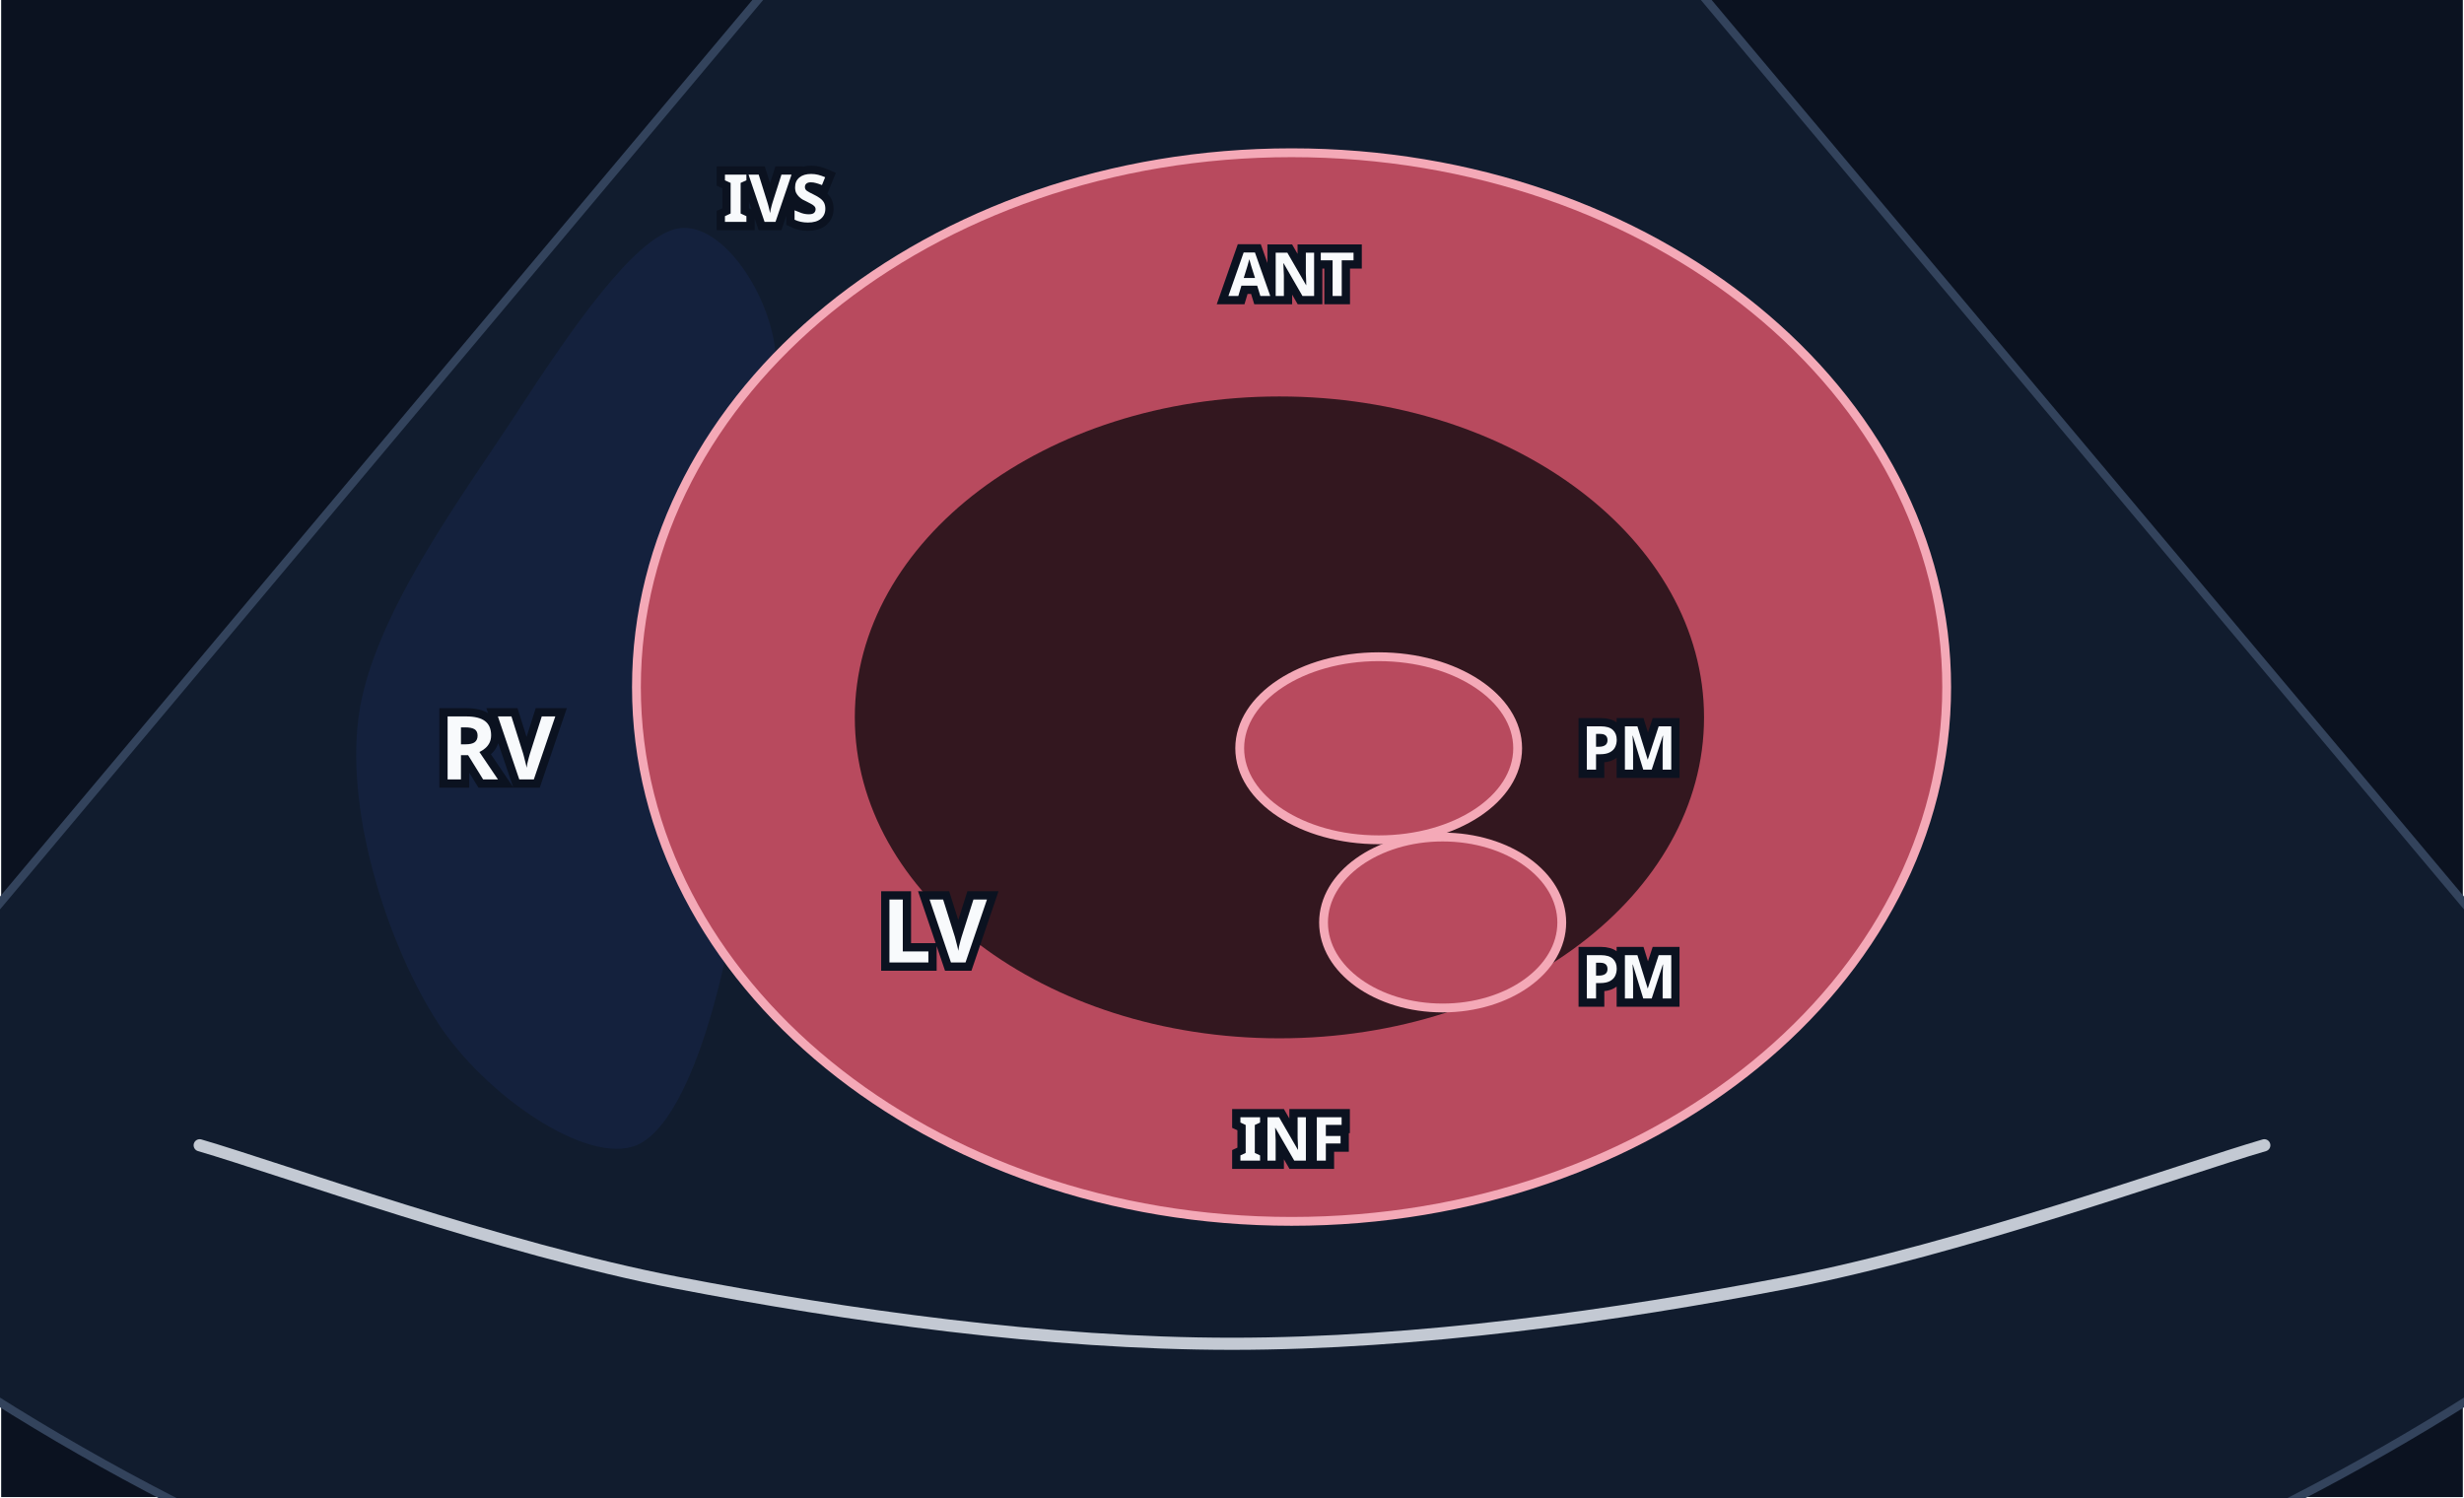
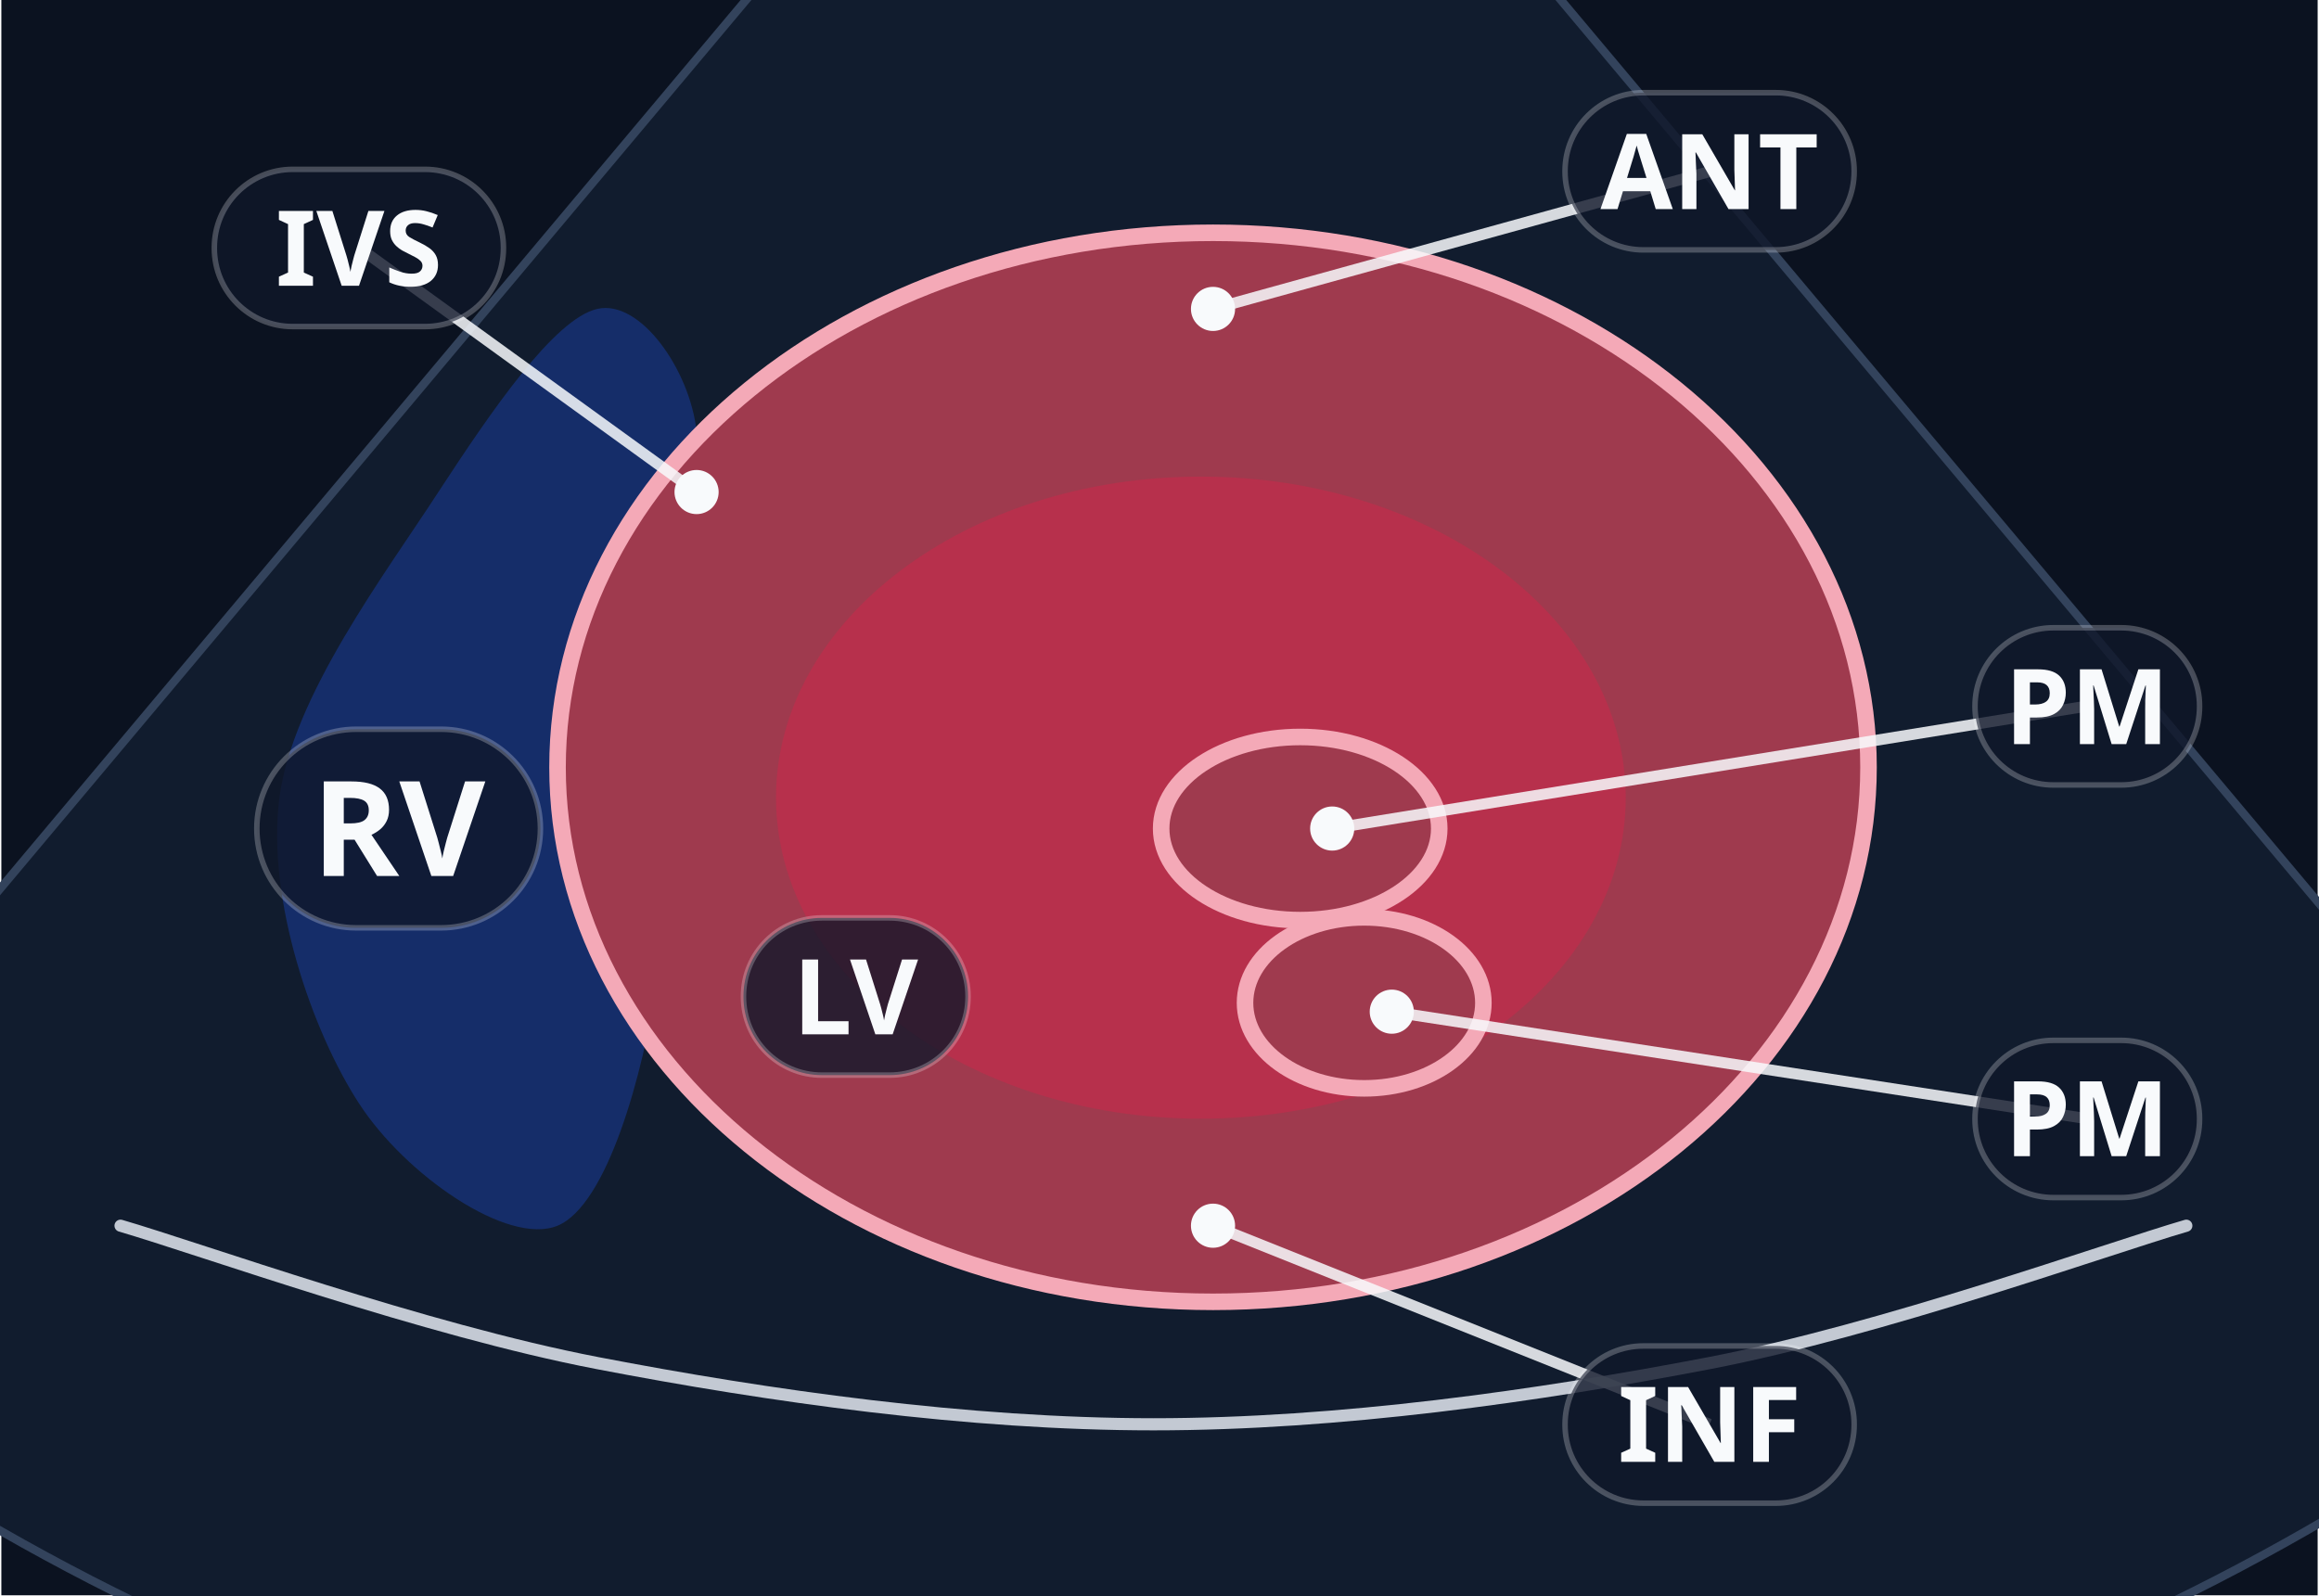
- <svg xmlns="http://www.w3.org/2000/svg" width="446" height="271" viewBox="136.8 124.7 446.4 271.5">
+ <svg xmlns="http://www.w3.org/2000/svg" width="420" height="289" viewBox="151.2 110.2 419.8 289.2">
  <defs>
    <clipPath id="sector">
      <path d="M 360.0 22.2 L 89.4 344.7 A 421.0 421.0 0 0 0 630.6 344.7 Z" />
    </clipPath>
  </defs>
-   <rect x="136.8" y="124.7" width="446.4" height="271.5" fill="#0B1220" />
+   <rect x="151.2" y="110.2" width="419.8" height="289.2" fill="#0B1220" />
  <path d="M 360.0 22.2 L 89.4 344.7 A 421.0 421.0 0 0 0 630.6 344.7 Z" fill="#111C2E" />
  <g clip-path="url(#sector)">
-     <path d="M 259.2 166.2 C 251.4 168.0 240.0 184.7 230.4 199.4 C 220.8 214.2 204.0 236.4 201.6 254.8 C 199.2 273.3 207.6 297.3 216.0 310.2 C 224.4 323.2 243.0 336.1 252.0 332.4 C 261.0 328.7 267.6 304.7 270.0 288.1 C 272.4 271.5 265.2 249.3 266.4 232.7 C 267.6 216.1 278.4 199.4 277.2 188.4 C 276.0 177.3 267.0 164.4 259.2 166.2 Z" fill="#14213D" />
-     <ellipse cx="370.8" cy="249.3" rx="118.8" ry="96.9" fill="#B84A5E" stroke="#F4A9B7" stroke-width="1.6" />
-     <ellipse cx="368.6" cy="254.8" rx="77.0" ry="58.2" fill="#33171F" stroke="none" stroke-width="1.6" />
-     <ellipse cx="386.6" cy="260.4" rx="25.2" ry="16.6" fill="#B84A5E" stroke="#F4A9B7" stroke-width="1.6" />
-     <ellipse cx="398.2" cy="292.0" rx="21.6" ry="15.5" fill="#B84A5E" stroke="#F4A9B7" stroke-width="1.6" />
+     <path d="M 259.2 166.2 C 251.4 168.0 240.0 184.7 230.4 199.4 C 220.8 214.2 204.0 236.4 201.6 254.8 C 199.2 273.3 207.6 297.3 216.0 310.2 C 224.4 323.2 243.0 336.1 252.0 332.4 C 261.0 328.7 267.6 304.7 270.0 288.1 C 272.4 271.5 265.2 249.3 266.4 232.7 C 267.6 216.1 278.4 199.4 277.2 188.4 C 276.0 177.3 267.0 164.4 259.2 166.2 Z" fill="#1D4ED8" fill-opacity="0.35" />
+     <ellipse cx="370.8" cy="249.3" rx="118.8" ry="96.9" fill="#9F3A4E" fill-opacity="1.0" stroke="#F4A9B7" stroke-width="3.0" />
+     <ellipse cx="368.6" cy="254.8" rx="77.0" ry="58.2" fill="#E11D48" fill-opacity="0.35" stroke="none" stroke-width="3.0" />
+     <ellipse cx="386.6" cy="260.4" rx="25.2" ry="16.6" fill="#9F3A4E" fill-opacity="1.0" stroke="#F4A9B7" stroke-width="3.0" />
+     <ellipse cx="398.2" cy="292.0" rx="21.6" ry="15.5" fill="#9F3A4E" fill-opacity="1.0" stroke="#F4A9B7" stroke-width="3.0" />
    <path d="M 172.8 332.4 C 187.2 336.6 228.0 351.3 259.2 357.3 C 290.4 363.3 326.4 368.4 360.0 368.4 C 393.6 368.4 429.6 363.3 460.8 357.3 C 492.0 351.3 532.8 336.6 547.2 332.4" fill="none" stroke="#E2E8F0" stroke-width="2.2" stroke-opacity="0.85" stroke-linecap="round" />
  </g>
  <path d="M 360.0 22.2 L 89.4 344.7 A 421.0 421.0 0 0 0 630.6 344.7 Z" fill="none" stroke="#33435C" stroke-width="1.5" />
-   <g font-family="sans-serif" font-weight="700" fill="#F8FAFC" stroke="#0B1220" stroke-width="3" paint-order="stroke">
-     <text x="226.8" y="260.4" font-size="16" text-anchor="middle" dominant-baseline="middle">RV</text>
-     <text x="306.0" y="293.6" font-size="16" text-anchor="middle" dominant-baseline="middle">LV</text>
-     <text x="277.2" y="160.7" font-size="12" text-anchor="middle" dominant-baseline="middle">IVS</text>
-     <text x="432.0" y="260.4" font-size="11" text-anchor="middle" dominant-baseline="middle">PM</text>
-     <text x="432.0" y="301.9" font-size="11" text-anchor="middle" dominant-baseline="middle">PM</text>
-     <text x="370.8" y="174.5" font-size="11" text-anchor="middle" dominant-baseline="middle">ANT</text>
-     <text x="370.8" y="331.3" font-size="11" text-anchor="middle" dominant-baseline="middle">INF</text>
-   </g>
+   <path d="M 216.0 155.1 L 277.2 199.4" stroke="#F8FAFC" stroke-opacity="0.85" stroke-width="2" fill="none" />
+   <circle cx="277.2" cy="199.4" r="4" fill="#F8FAFC" />
+   <path d="M 529.2 238.2 L 392.4 260.4" stroke="#F8FAFC" stroke-opacity="0.85" stroke-width="2" fill="none" />
+   <circle cx="392.4" cy="260.4" r="4" fill="#F8FAFC" />
+   <path d="M 529.2 313.0 L 403.2 293.6" stroke="#F8FAFC" stroke-opacity="0.85" stroke-width="2" fill="none" />
+   <circle cx="403.2" cy="293.6" r="4" fill="#F8FAFC" />
+   <path d="M 460.8 141.3 L 370.8 166.2" stroke="#F8FAFC" stroke-opacity="0.85" stroke-width="2" fill="none" />
+   <circle cx="370.8" cy="166.2" r="4" fill="#F8FAFC" />
+   <path d="M 460.8 368.4 L 370.8 332.4" stroke="#F8FAFC" stroke-opacity="0.85" stroke-width="2" fill="none" />
+   <circle cx="370.8" cy="332.4" r="4" fill="#F8FAFC" />
+   <rect x="197.5" y="242.4" width="51.4" height="36.0" rx="18.0" fill="#0F172A" fill-opacity="0.8" stroke="#F8FAFC" stroke-opacity="0.25" stroke-width="1" />
+   <text x="223.2" y="269.0" font-family="sans-serif" font-weight="700" font-size="24" fill="#F8FAFC" text-anchor="middle">RV</text>
+   <rect x="285.7" y="276.6" width="40.7" height="28.5" rx="14.2" fill="#0F172A" fill-opacity="0.8" stroke="#F8FAFC" stroke-opacity="0.25" stroke-width="1" />
+   <text x="306.0" y="297.7" font-family="sans-serif" font-weight="700" font-size="19" fill="#F8FAFC" text-anchor="middle">LV</text>
+   <rect x="189.8" y="140.9" width="52.4" height="28.5" rx="14.2" fill="#0F172A" fill-opacity="0.8" stroke="#F8FAFC" stroke-opacity="0.25" stroke-width="1" />
+   <text x="216.0" y="162.0" font-family="sans-serif" font-weight="700" font-size="19" fill="#F8FAFC" text-anchor="middle">IVS</text>
+   <rect x="508.9" y="224.0" width="40.7" height="28.5" rx="14.2" fill="#0F172A" fill-opacity="0.8" stroke="#F8FAFC" stroke-opacity="0.25" stroke-width="1" />
+   <text x="529.2" y="245.1" font-family="sans-serif" font-weight="700" font-size="19" fill="#F8FAFC" text-anchor="middle">PM</text>
+   <rect x="508.9" y="298.8" width="40.7" height="28.5" rx="14.2" fill="#0F172A" fill-opacity="0.8" stroke="#F8FAFC" stroke-opacity="0.25" stroke-width="1" />
+   <text x="529.2" y="319.8" font-family="sans-serif" font-weight="700" font-size="19" fill="#F8FAFC" text-anchor="middle">PM</text>
+   <rect x="434.6" y="127.0" width="52.4" height="28.5" rx="14.2" fill="#0F172A" fill-opacity="0.8" stroke="#F8FAFC" stroke-opacity="0.25" stroke-width="1" />
+   <text x="460.8" y="148.1" font-family="sans-serif" font-weight="700" font-size="19" fill="#F8FAFC" text-anchor="middle">ANT</text>
+   <rect x="434.6" y="354.2" width="52.4" height="28.5" rx="14.2" fill="#0F172A" fill-opacity="0.8" stroke="#F8FAFC" stroke-opacity="0.25" stroke-width="1" />
+   <text x="460.8" y="375.2" font-family="sans-serif" font-weight="700" font-size="19" fill="#F8FAFC" text-anchor="middle">INF</text>
</svg>
